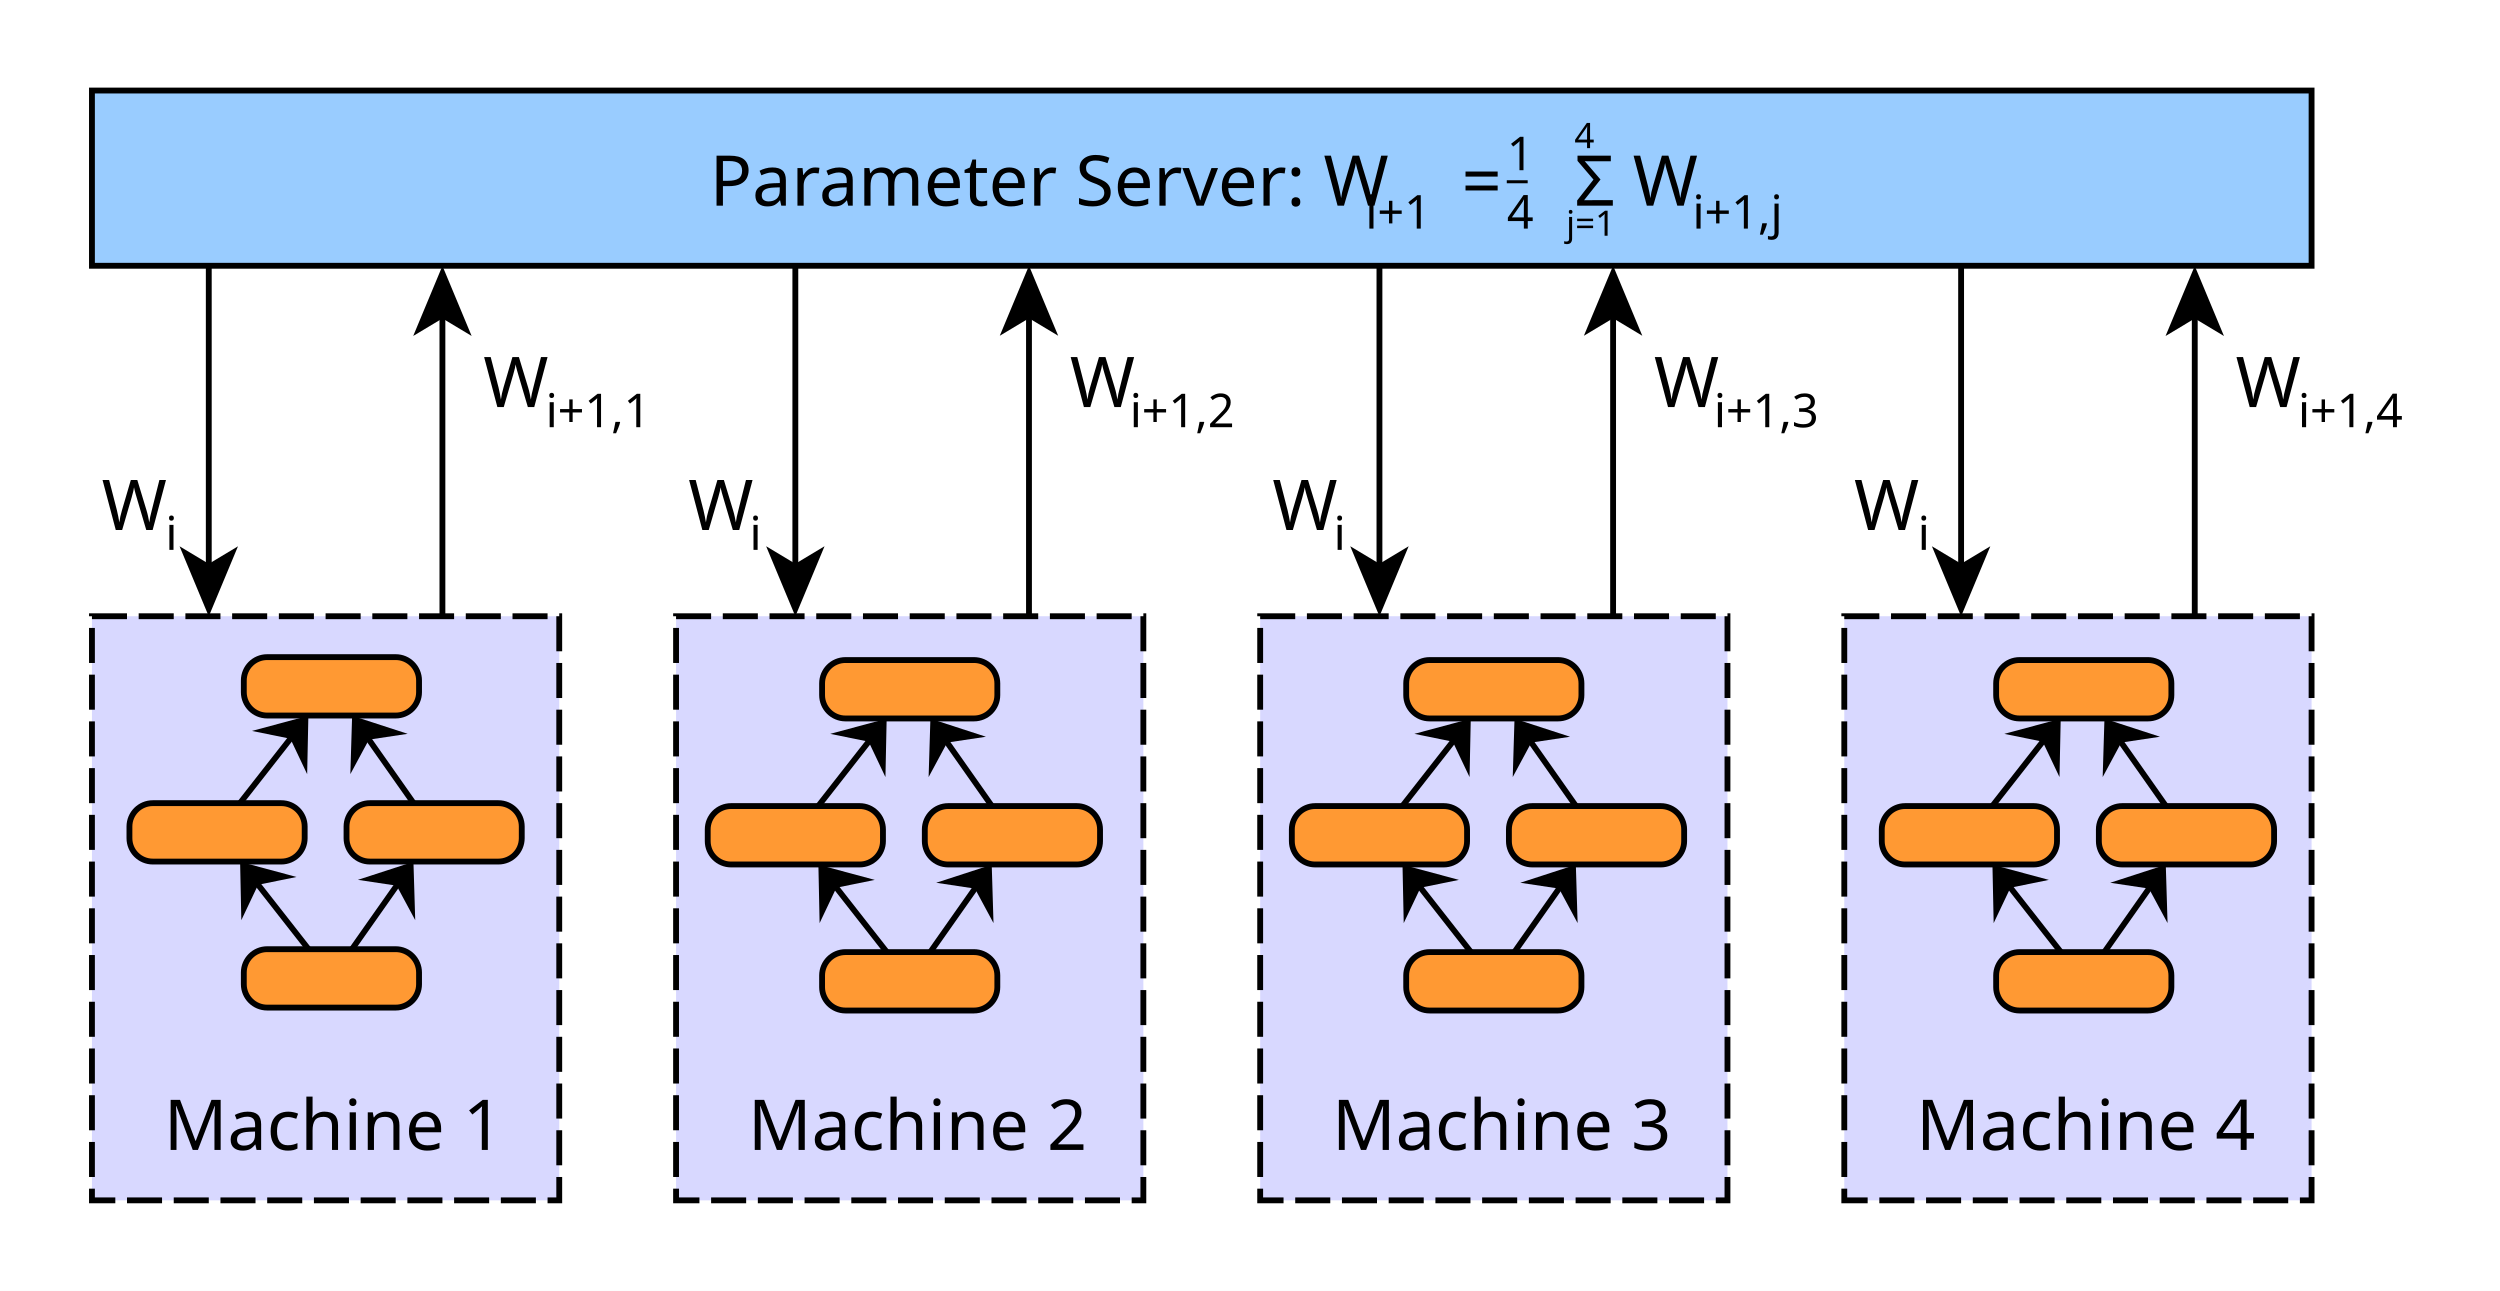
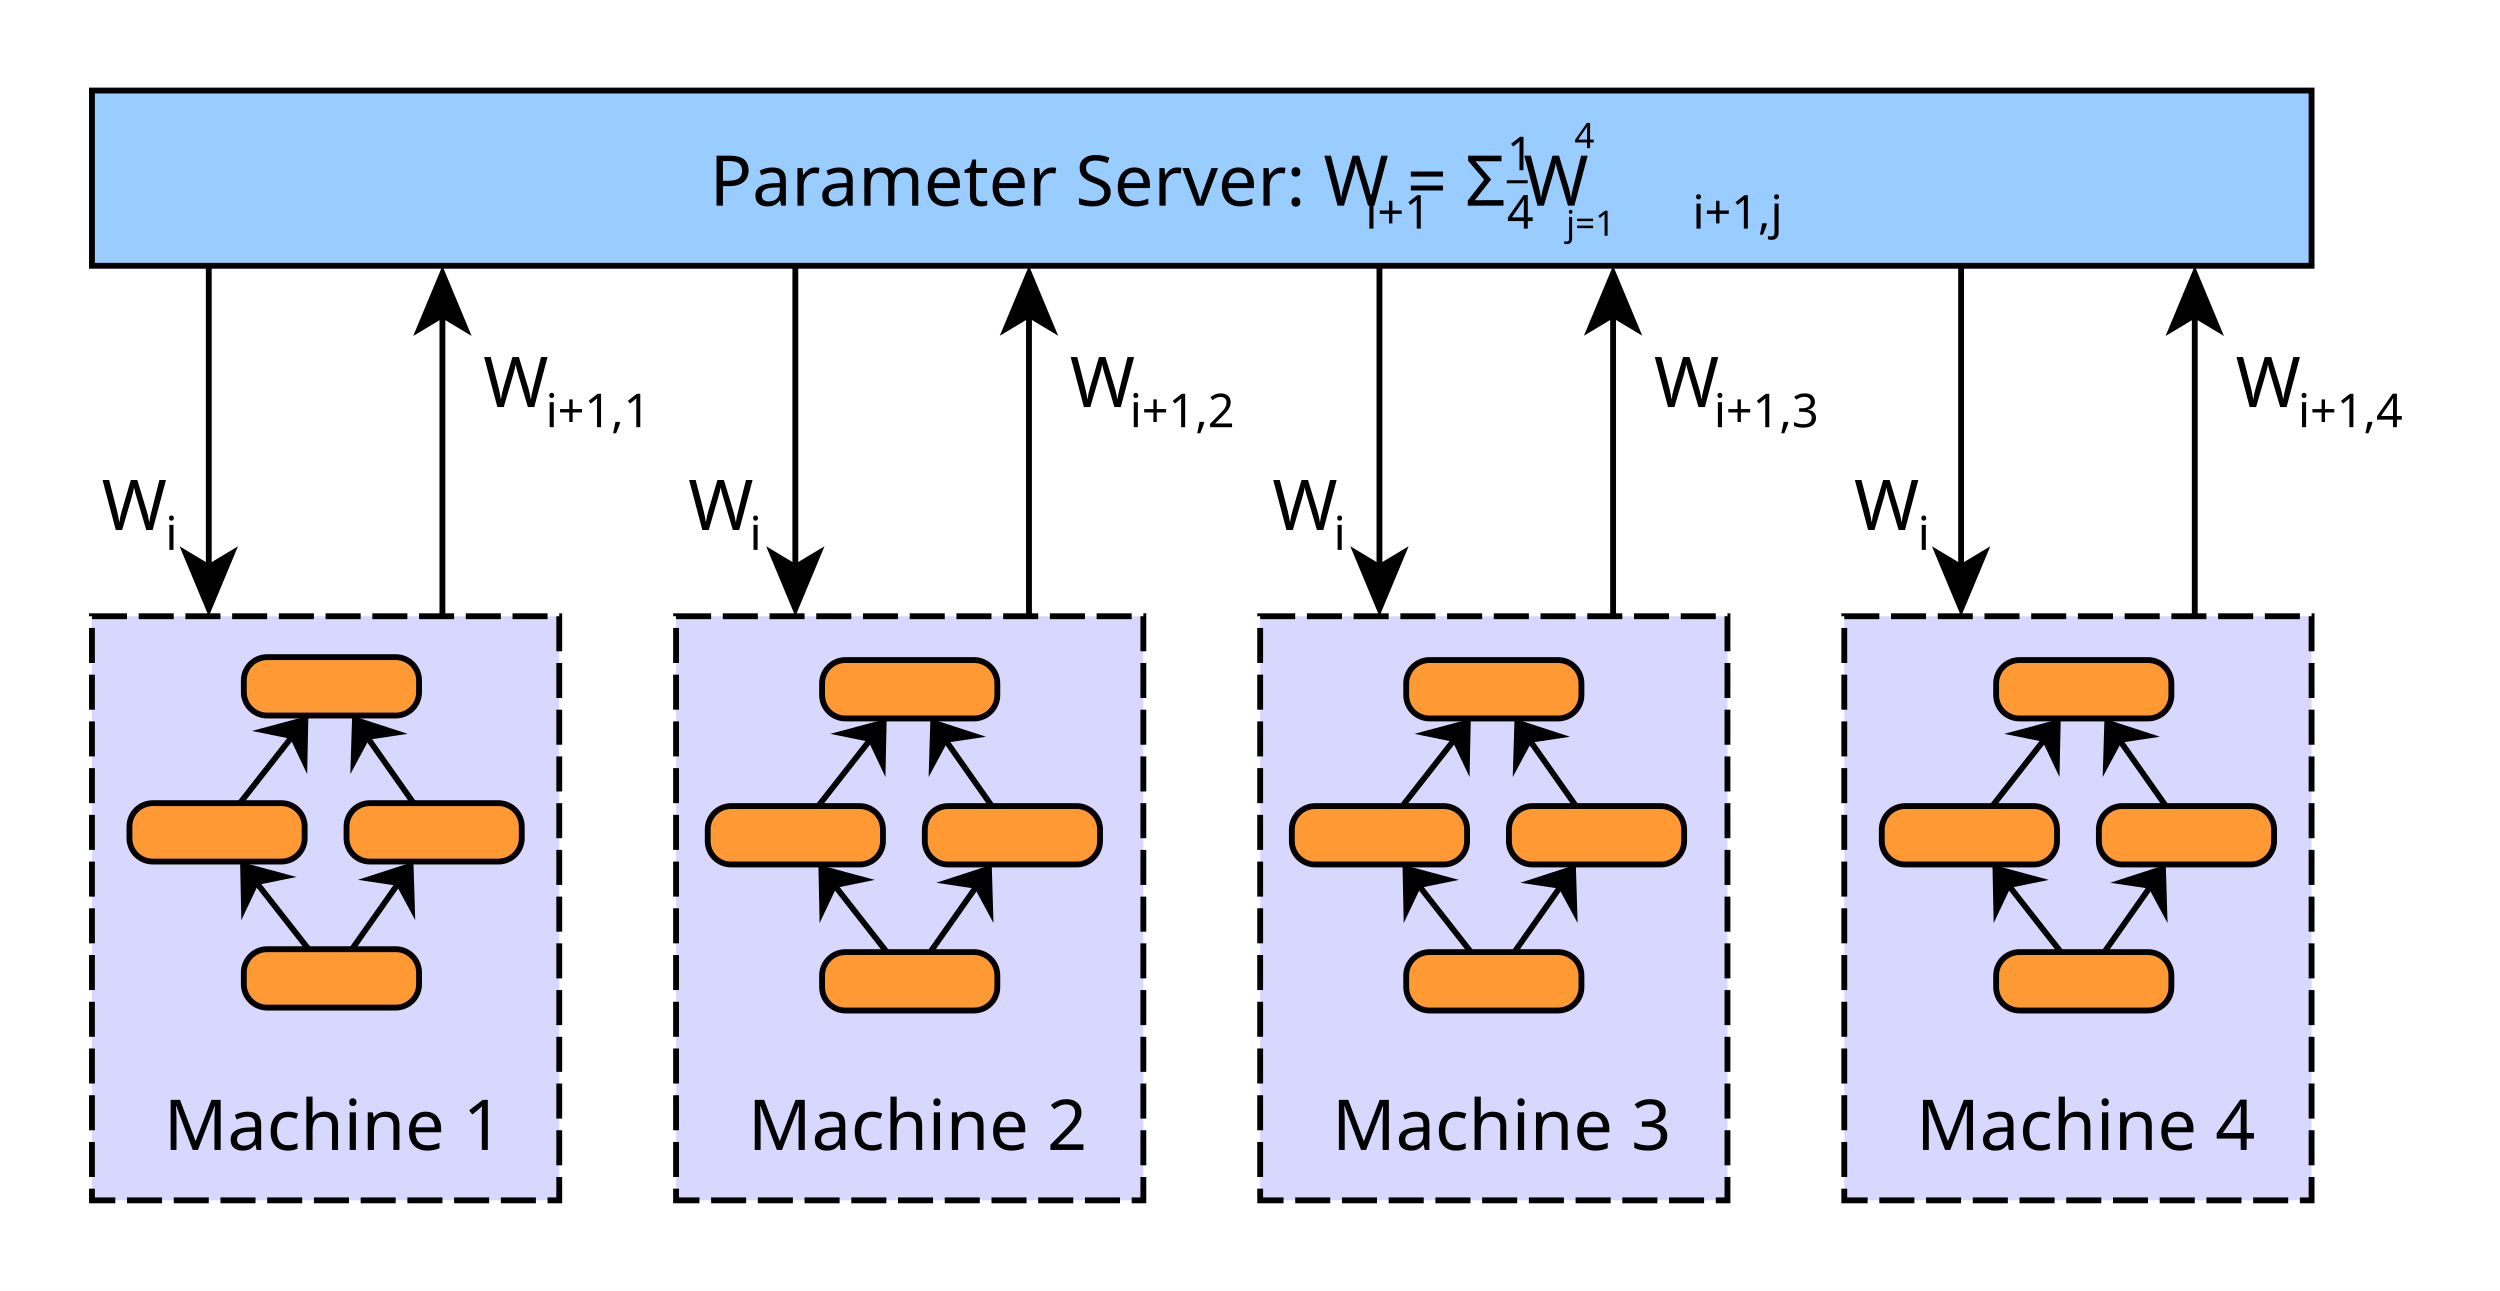
- <svg xmlns="http://www.w3.org/2000/svg" fill-opacity="1" color-rendering="auto" color-interpolation="auto" text-rendering="auto" stroke="black" stroke-linecap="square" width="428" stroke-miterlimit="10" shape-rendering="auto" stroke-opacity="1" fill="black" stroke-dasharray="none" font-weight="normal" stroke-width="1" height="221" font-family="'Dialog'" font-style="normal" stroke-linejoin="miter" font-size="12px" stroke-dashoffset="0" image-rendering="auto">
-   <defs id="genericDefs" />
+ <svg xmlns="http://www.w3.org/2000/svg" width="428" height="221" fill="#000" fill-opacity="1" stroke="#000" stroke-dasharray="none" stroke-dashoffset="0" stroke-linecap="square" stroke-linejoin="miter" stroke-miterlimit="10" stroke-opacity="1" stroke-width="1" color-interpolation="auto" color-rendering="auto" font-family="'Dialog'" font-size="12" font-style="normal" font-weight="normal" image-rendering="auto" shape-rendering="auto" text-rendering="auto">
  <g>
    <defs id="defs1">
-       <clipPath clipPathUnits="userSpaceOnUse" id="clipPath1">
+       <clipPath id="clipPath1" clipPathUnits="userSpaceOnUse">
        <path d="M0 0 L428 0 L428 221 L0 221 L0 0 Z" />
      </clipPath>
-       <clipPath clipPathUnits="userSpaceOnUse" id="clipPath2">
+       <clipPath id="clipPath2" clipPathUnits="userSpaceOnUse">
        <path d="M352 144 L780 144 L780 365 L352 365 L352 144 Z" />
      </clipPath>
    </defs>
-     <g fill="white" text-rendering="geometricPrecision" shape-rendering="geometricPrecision" transform="translate(-352,-144)" stroke="white">
-       <rect x="352" width="428" height="221" y="144" clip-path="url(#clipPath2)" stroke="none" />
-     </g>
-     <g fill="rgb(216,216,255)" text-rendering="geometricPrecision" shape-rendering="geometricPrecision" transform="matrix(1,0,0,1,-352,-144)" stroke="rgb(216,216,255)">
-       <rect x="667.742" width="80" height="100" y="249.5" clip-path="url(#clipPath2)" stroke="none" />
-     </g>
-     <g text-rendering="geometricPrecision" stroke-miterlimit="1.45" shape-rendering="geometricPrecision" font-family="sans-serif" transform="matrix(1,0,0,1,-352,-144)" stroke-linecap="butt">
-       <text x="680.059" xml:space="preserve" y="340.863" clip-path="url(#clipPath2)" stroke="none">Machine 4</text>
-       <rect x="667.742" y="249.5" clip-path="url(#clipPath2)" fill="none" width="80" stroke-dasharray="6,2" height="100" />
-     </g>
-     <g fill="rgb(216,216,255)" text-rendering="geometricPrecision" shape-rendering="geometricPrecision" transform="matrix(1,0,0,1,-352,-144)" stroke="rgb(216,216,255)">
-       <rect x="567.742" width="80" height="100" y="249.5" clip-path="url(#clipPath2)" stroke="none" />
-     </g>
-     <g text-rendering="geometricPrecision" stroke-miterlimit="1.45" shape-rendering="geometricPrecision" font-family="sans-serif" transform="matrix(1,0,0,1,-352,-144)" stroke-linecap="butt">
-       <text x="580.059" xml:space="preserve" y="340.863" clip-path="url(#clipPath2)" stroke="none">Machine 3</text>
-       <rect x="567.742" y="249.5" clip-path="url(#clipPath2)" fill="none" width="80" stroke-dasharray="6,2" height="100" />
-     </g>
-     <g fill="rgb(216,216,255)" text-rendering="geometricPrecision" shape-rendering="geometricPrecision" transform="matrix(1,0,0,1,-352,-144)" stroke="rgb(216,216,255)">
-       <rect x="467.742" width="80" height="100" y="249.5" clip-path="url(#clipPath2)" stroke="none" />
-     </g>
-     <g text-rendering="geometricPrecision" stroke-miterlimit="1.45" shape-rendering="geometricPrecision" font-family="sans-serif" transform="matrix(1,0,0,1,-352,-144)" stroke-linecap="butt">
-       <text x="480.059" xml:space="preserve" y="340.863" clip-path="url(#clipPath2)" stroke="none">Machine 2</text>
-       <rect x="467.742" y="249.5" clip-path="url(#clipPath2)" fill="none" width="80" stroke-dasharray="6,2" height="100" />
-     </g>
-     <g fill="rgb(216,216,255)" text-rendering="geometricPrecision" shape-rendering="geometricPrecision" transform="matrix(1,0,0,1,-352,-144)" stroke="rgb(216,216,255)">
-       <rect x="367.742" width="80" height="100" y="249.5" clip-path="url(#clipPath2)" stroke="none" />
-     </g>
-     <g text-rendering="geometricPrecision" stroke-miterlimit="1.45" shape-rendering="geometricPrecision" font-family="sans-serif" transform="matrix(1,0,0,1,-352,-144)" stroke-linecap="butt">
-       <text x="380.059" xml:space="preserve" y="340.863" clip-path="url(#clipPath2)" stroke="none">Machine 1</text>
-       <rect x="367.742" y="249.5" clip-path="url(#clipPath2)" fill="none" width="80" stroke-dasharray="6,2" height="100" />
-     </g>
-     <g fill="rgb(255,153,51)" text-rendering="geometricPrecision" shape-rendering="geometricPrecision" transform="matrix(1,0,0,1,-352,-144)" stroke="rgb(255,153,51)">
-       <rect x="374.16" y="281.5" clip-path="url(#clipPath2)" width="30" rx="4" ry="4" height="10" stroke="none" />
-     </g>
-     <g text-rendering="geometricPrecision" stroke-miterlimit="1.45" shape-rendering="geometricPrecision" transform="matrix(1,0,0,1,-352,-144)" stroke-linecap="butt">
-       <rect x="374.16" y="281.5" clip-path="url(#clipPath2)" fill="none" width="30" rx="4" ry="4" height="10" />
-     </g>
-     <g fill="rgb(255,153,51)" text-rendering="geometricPrecision" shape-rendering="geometricPrecision" transform="matrix(1,0,0,1,-352,-144)" stroke="rgb(255,153,51)">
-       <rect x="393.74" y="306.5" clip-path="url(#clipPath2)" width="30" rx="4" ry="4" height="10" stroke="none" />
-     </g>
-     <g text-rendering="geometricPrecision" stroke-miterlimit="1.45" shape-rendering="geometricPrecision" transform="matrix(1,0,0,1,-352,-144)" stroke-linecap="butt">
-       <rect x="393.74" y="306.5" clip-path="url(#clipPath2)" fill="none" width="30" rx="4" ry="4" height="10" />
-     </g>
-     <g fill="rgb(255,153,51)" text-rendering="geometricPrecision" shape-rendering="geometricPrecision" transform="matrix(1,0,0,1,-352,-144)" stroke="rgb(255,153,51)">
-       <rect x="411.324" y="281.5" clip-path="url(#clipPath2)" width="30" rx="4" ry="4" height="10" stroke="none" />
-     </g>
-     <g text-rendering="geometricPrecision" stroke-miterlimit="1.45" shape-rendering="geometricPrecision" transform="matrix(1,0,0,1,-352,-144)" stroke-linecap="butt">
-       <rect x="411.324" y="281.5" clip-path="url(#clipPath2)" fill="none" width="30" rx="4" ry="4" height="10" />
-     </g>
-     <g fill="rgb(255,153,51)" text-rendering="geometricPrecision" shape-rendering="geometricPrecision" transform="matrix(1,0,0,1,-352,-144)" stroke="rgb(255,153,51)">
-       <rect x="393.74" y="256.5" clip-path="url(#clipPath2)" width="30" rx="4" ry="4" height="10" stroke="none" />
-     </g>
-     <g text-rendering="geometricPrecision" stroke-miterlimit="1.45" shape-rendering="geometricPrecision" transform="matrix(1,0,0,1,-352,-144)" stroke-linecap="butt">
-       <rect x="393.74" y="256.5" clip-path="url(#clipPath2)" fill="none" width="30" rx="4" ry="4" height="10" />
-     </g>
-     <g fill="rgb(255,153,51)" text-rendering="geometricPrecision" shape-rendering="geometricPrecision" transform="matrix(1,0,0,1,-352,-144)" stroke="rgb(255,153,51)">
-       <rect x="473.162" y="282" clip-path="url(#clipPath2)" width="30" rx="4" ry="4" height="10" stroke="none" />
-     </g>
-     <g text-rendering="geometricPrecision" stroke-miterlimit="1.45" shape-rendering="geometricPrecision" transform="matrix(1,0,0,1,-352,-144)" stroke-linecap="butt">
-       <rect x="473.162" y="282" clip-path="url(#clipPath2)" fill="none" width="30" rx="4" ry="4" height="10" />
-     </g>
-     <g fill="rgb(255,153,51)" text-rendering="geometricPrecision" shape-rendering="geometricPrecision" transform="matrix(1,0,0,1,-352,-144)" stroke="rgb(255,153,51)">
-       <rect x="492.742" y="307" clip-path="url(#clipPath2)" width="30" rx="4" ry="4" height="10" stroke="none" />
-     </g>
-     <g text-rendering="geometricPrecision" stroke-miterlimit="1.45" shape-rendering="geometricPrecision" transform="matrix(1,0,0,1,-352,-144)" stroke-linecap="butt">
-       <rect x="492.742" y="307" clip-path="url(#clipPath2)" fill="none" width="30" rx="4" ry="4" height="10" />
-     </g>
-     <g fill="rgb(255,153,51)" text-rendering="geometricPrecision" shape-rendering="geometricPrecision" transform="matrix(1,0,0,1,-352,-144)" stroke="rgb(255,153,51)">
-       <rect x="510.326" y="282" clip-path="url(#clipPath2)" width="30" rx="4" ry="4" height="10" stroke="none" />
-     </g>
-     <g text-rendering="geometricPrecision" stroke-miterlimit="1.45" shape-rendering="geometricPrecision" transform="matrix(1,0,0,1,-352,-144)" stroke-linecap="butt">
-       <rect x="510.326" y="282" clip-path="url(#clipPath2)" fill="none" width="30" rx="4" ry="4" height="10" />
-     </g>
-     <g fill="rgb(255,153,51)" text-rendering="geometricPrecision" shape-rendering="geometricPrecision" transform="matrix(1,0,0,1,-352,-144)" stroke="rgb(255,153,51)">
-       <rect x="492.742" y="257" clip-path="url(#clipPath2)" width="30" rx="4" ry="4" height="10" stroke="none" />
-     </g>
-     <g text-rendering="geometricPrecision" stroke-miterlimit="1.45" shape-rendering="geometricPrecision" transform="matrix(1,0,0,1,-352,-144)" stroke-linecap="butt">
-       <rect x="492.742" y="257" clip-path="url(#clipPath2)" fill="none" width="30" rx="4" ry="4" height="10" />
-     </g>
-     <g fill="rgb(255,153,51)" text-rendering="geometricPrecision" shape-rendering="geometricPrecision" transform="matrix(1,0,0,1,-352,-144)" stroke="rgb(255,153,51)">
-       <rect x="573.162" y="282" clip-path="url(#clipPath2)" width="30" rx="4" ry="4" height="10" stroke="none" />
-     </g>
-     <g text-rendering="geometricPrecision" stroke-miterlimit="1.45" shape-rendering="geometricPrecision" transform="matrix(1,0,0,1,-352,-144)" stroke-linecap="butt">
-       <rect x="573.162" y="282" clip-path="url(#clipPath2)" fill="none" width="30" rx="4" ry="4" height="10" />
-     </g>
-     <g fill="rgb(255,153,51)" text-rendering="geometricPrecision" shape-rendering="geometricPrecision" transform="matrix(1,0,0,1,-352,-144)" stroke="rgb(255,153,51)">
-       <rect x="592.742" y="307" clip-path="url(#clipPath2)" width="30" rx="4" ry="4" height="10" stroke="none" />
-     </g>
-     <g text-rendering="geometricPrecision" stroke-miterlimit="1.45" shape-rendering="geometricPrecision" transform="matrix(1,0,0,1,-352,-144)" stroke-linecap="butt">
-       <rect x="592.742" y="307" clip-path="url(#clipPath2)" fill="none" width="30" rx="4" ry="4" height="10" />
-     </g>
-     <g fill="rgb(255,153,51)" text-rendering="geometricPrecision" shape-rendering="geometricPrecision" transform="matrix(1,0,0,1,-352,-144)" stroke="rgb(255,153,51)">
-       <rect x="610.326" y="282" clip-path="url(#clipPath2)" width="30" rx="4" ry="4" height="10" stroke="none" />
-     </g>
-     <g text-rendering="geometricPrecision" stroke-miterlimit="1.45" shape-rendering="geometricPrecision" transform="matrix(1,0,0,1,-352,-144)" stroke-linecap="butt">
-       <rect x="610.326" y="282" clip-path="url(#clipPath2)" fill="none" width="30" rx="4" ry="4" height="10" />
-     </g>
-     <g fill="rgb(255,153,51)" text-rendering="geometricPrecision" shape-rendering="geometricPrecision" transform="matrix(1,0,0,1,-352,-144)" stroke="rgb(255,153,51)">
-       <rect x="592.742" y="257" clip-path="url(#clipPath2)" width="30" rx="4" ry="4" height="10" stroke="none" />
-     </g>
-     <g text-rendering="geometricPrecision" stroke-miterlimit="1.45" shape-rendering="geometricPrecision" transform="matrix(1,0,0,1,-352,-144)" stroke-linecap="butt">
-       <rect x="592.742" y="257" clip-path="url(#clipPath2)" fill="none" width="30" rx="4" ry="4" height="10" />
-     </g>
-     <g fill="rgb(255,153,51)" text-rendering="geometricPrecision" shape-rendering="geometricPrecision" transform="matrix(1,0,0,1,-352,-144)" stroke="rgb(255,153,51)">
-       <rect x="674.16" y="282" clip-path="url(#clipPath2)" width="30" rx="4" ry="4" height="10" stroke="none" />
-     </g>
-     <g text-rendering="geometricPrecision" stroke-miterlimit="1.45" shape-rendering="geometricPrecision" transform="matrix(1,0,0,1,-352,-144)" stroke-linecap="butt">
-       <rect x="674.16" y="282" clip-path="url(#clipPath2)" fill="none" width="30" rx="4" ry="4" height="10" />
-     </g>
-     <g fill="rgb(255,153,51)" text-rendering="geometricPrecision" shape-rendering="geometricPrecision" transform="matrix(1,0,0,1,-352,-144)" stroke="rgb(255,153,51)">
-       <rect x="693.74" y="307" clip-path="url(#clipPath2)" width="30" rx="4" ry="4" height="10" stroke="none" />
-     </g>
-     <g text-rendering="geometricPrecision" stroke-miterlimit="1.45" shape-rendering="geometricPrecision" transform="matrix(1,0,0,1,-352,-144)" stroke-linecap="butt">
-       <rect x="693.74" y="307" clip-path="url(#clipPath2)" fill="none" width="30" rx="4" ry="4" height="10" />
-     </g>
-     <g fill="rgb(255,153,51)" text-rendering="geometricPrecision" shape-rendering="geometricPrecision" transform="matrix(1,0,0,1,-352,-144)" stroke="rgb(255,153,51)">
-       <rect x="711.324" y="282" clip-path="url(#clipPath2)" width="30" rx="4" ry="4" height="10" stroke="none" />
-     </g>
-     <g text-rendering="geometricPrecision" stroke-miterlimit="1.45" shape-rendering="geometricPrecision" transform="matrix(1,0,0,1,-352,-144)" stroke-linecap="butt">
-       <rect x="711.324" y="282" clip-path="url(#clipPath2)" fill="none" width="30" rx="4" ry="4" height="10" />
-     </g>
-     <g fill="rgb(255,153,51)" text-rendering="geometricPrecision" shape-rendering="geometricPrecision" transform="matrix(1,0,0,1,-352,-144)" stroke="rgb(255,153,51)">
-       <rect x="693.74" y="257" clip-path="url(#clipPath2)" width="30" rx="4" ry="4" height="10" stroke="none" />
-     </g>
-     <g text-rendering="geometricPrecision" stroke-miterlimit="1.45" shape-rendering="geometricPrecision" transform="matrix(1,0,0,1,-352,-144)" stroke-linecap="butt">
-       <rect x="693.74" y="257" clip-path="url(#clipPath2)" fill="none" width="30" rx="4" ry="4" height="10" />
-     </g>
-     <g fill="rgb(153,204,255)" text-rendering="geometricPrecision" shape-rendering="geometricPrecision" transform="matrix(1,0,0,1,-352,-144)" stroke="rgb(153,204,255)">
-       <rect x="367.742" width="380" height="30" y="159.5" clip-path="url(#clipPath2)" stroke="none" />
-     </g>
-     <g text-rendering="geometricPrecision" stroke-miterlimit="1.45" shape-rendering="geometricPrecision" font-family="sans-serif" transform="matrix(1,0,0,1,-352,-144)" stroke-linecap="butt">
-       <text x="473.516" xml:space="preserve" y="179.214" clip-path="url(#clipPath2)" stroke="none">Parameter Server: W    =    Σ W</text>
-       <rect fill="none" x="367.742" width="380" height="30" y="159.5" clip-path="url(#clipPath2)" />
-       <text x="380.311" xml:space="preserve" font-size="8px" y="238.143" clip-path="url(#clipPath2)" stroke="none">i</text>
-       <text x="445.415" xml:space="preserve" font-size="8px" y="217.143" clip-path="url(#clipPath2)" stroke="none">i+1,1</text>
-       <text x="480.311" xml:space="preserve" font-size="8px" y="238.143" clip-path="url(#clipPath2)" stroke="none">i</text>
-       <text x="580.311" xml:space="preserve" font-size="8px" y="238.143" clip-path="url(#clipPath2)" stroke="none">i</text>
-       <text x="680.311" xml:space="preserve" font-size="8px" y="238.143" clip-path="url(#clipPath2)" stroke="none">i</text>
-       <text x="545.415" xml:space="preserve" font-size="8px" y="217.143" clip-path="url(#clipPath2)" stroke="none">i+1,2</text>
-       <text x="645.415" xml:space="preserve" font-size="8px" y="217.143" clip-path="url(#clipPath2)" stroke="none">i+1,3</text>
-       <text x="745.415" xml:space="preserve" font-size="8px" y="217.143" clip-path="url(#clipPath2)" stroke="none">i+1,4</text>
-       <text x="585.751" xml:space="preserve" font-size="8px" y="183.143" clip-path="url(#clipPath2)" stroke="none">i+1</text>
-       <text x="620.113" xml:space="preserve" font-size="6px" y="184.357" clip-path="url(#clipPath2)" stroke="none">j=1</text>
-       <text x="621.532" xml:space="preserve" font-size="6px" y="169.357" clip-path="url(#clipPath2)" stroke="none">4</text>
-       <text x="641.751" xml:space="preserve" font-size="8px" y="183.143" clip-path="url(#clipPath2)" stroke="none">i+1,j</text>
-       <text x="609.975" xml:space="preserve" font-size="8px" y="183.143" clip-path="url(#clipPath2)" stroke="none">4</text>
-       <text x="609.975" xml:space="preserve" font-size="8px" y="173.143" clip-path="url(#clipPath2)" stroke="none">1</text>
-       <text x="609.975" xml:space="preserve" font-size="8px" y="174.143" clip-path="url(#clipPath2)" stroke="none">_</text>
+     <g fill="#fff" stroke="#fff" shape-rendering="geometricPrecision" text-rendering="geometricPrecision" transform="translate(-352,-144)">
+       <rect width="428" height="221" x="352" y="144" stroke="none" clip-path="url(#clipPath2)" />
+     </g>
+     <g fill="#D8D8FF" stroke="#D8D8FF" shape-rendering="geometricPrecision" text-rendering="geometricPrecision" transform="matrix(1,0,0,1,-352,-144)">
+       <rect width="80" height="100" x="667.742" y="249.5" stroke="none" clip-path="url(#clipPath2)" />
+     </g>
+     <g stroke-linecap="butt" stroke-miterlimit="1.45" font-family="sans-serif" shape-rendering="geometricPrecision" text-rendering="geometricPrecision" transform="matrix(1,0,0,1,-352,-144)">
+       <text x="680.059" y="340.863" stroke="none" clip-path="url(#clipPath2)" xml:space="preserve">Machine 4</text>
+       <rect width="80" height="100" x="667.742" y="249.5" fill="none" stroke-dasharray="6 2" clip-path="url(#clipPath2)" />
+     </g>
+     <g fill="#D8D8FF" stroke="#D8D8FF" shape-rendering="geometricPrecision" text-rendering="geometricPrecision" transform="matrix(1,0,0,1,-352,-144)">
+       <rect width="80" height="100" x="567.742" y="249.5" stroke="none" clip-path="url(#clipPath2)" />
+     </g>
+     <g stroke-linecap="butt" stroke-miterlimit="1.45" font-family="sans-serif" shape-rendering="geometricPrecision" text-rendering="geometricPrecision" transform="matrix(1,0,0,1,-352,-144)">
+       <text x="580.059" y="340.863" stroke="none" clip-path="url(#clipPath2)" xml:space="preserve">Machine 3</text>
+       <rect width="80" height="100" x="567.742" y="249.5" fill="none" stroke-dasharray="6 2" clip-path="url(#clipPath2)" />
+     </g>
+     <g fill="#D8D8FF" stroke="#D8D8FF" shape-rendering="geometricPrecision" text-rendering="geometricPrecision" transform="matrix(1,0,0,1,-352,-144)">
+       <rect width="80" height="100" x="467.742" y="249.5" stroke="none" clip-path="url(#clipPath2)" />
+     </g>
+     <g stroke-linecap="butt" stroke-miterlimit="1.45" font-family="sans-serif" shape-rendering="geometricPrecision" text-rendering="geometricPrecision" transform="matrix(1,0,0,1,-352,-144)">
+       <text x="480.059" y="340.863" stroke="none" clip-path="url(#clipPath2)" xml:space="preserve">Machine 2</text>
+       <rect width="80" height="100" x="467.742" y="249.5" fill="none" stroke-dasharray="6 2" clip-path="url(#clipPath2)" />
+     </g>
+     <g fill="#D8D8FF" stroke="#D8D8FF" shape-rendering="geometricPrecision" text-rendering="geometricPrecision" transform="matrix(1,0,0,1,-352,-144)">
+       <rect width="80" height="100" x="367.742" y="249.5" stroke="none" clip-path="url(#clipPath2)" />
+     </g>
+     <g stroke-linecap="butt" stroke-miterlimit="1.45" font-family="sans-serif" shape-rendering="geometricPrecision" text-rendering="geometricPrecision" transform="matrix(1,0,0,1,-352,-144)">
+       <text x="380.059" y="340.863" stroke="none" clip-path="url(#clipPath2)" xml:space="preserve">Machine 1</text>
+       <rect width="80" height="100" x="367.742" y="249.5" fill="none" stroke-dasharray="6 2" clip-path="url(#clipPath2)" />
+     </g>
+     <g fill="#F93" stroke="#F93" shape-rendering="geometricPrecision" text-rendering="geometricPrecision" transform="matrix(1,0,0,1,-352,-144)">
+       <rect width="30" height="10" x="374.16" y="281.5" stroke="none" clip-path="url(#clipPath2)" rx="4" ry="4" />
+     </g>
+     <g stroke-linecap="butt" stroke-miterlimit="1.45" shape-rendering="geometricPrecision" text-rendering="geometricPrecision" transform="matrix(1,0,0,1,-352,-144)">
+       <rect width="30" height="10" x="374.16" y="281.5" fill="none" clip-path="url(#clipPath2)" rx="4" ry="4" />
+     </g>
+     <g fill="#F93" stroke="#F93" shape-rendering="geometricPrecision" text-rendering="geometricPrecision" transform="matrix(1,0,0,1,-352,-144)">
+       <rect width="30" height="10" x="393.74" y="306.5" stroke="none" clip-path="url(#clipPath2)" rx="4" ry="4" />
+     </g>
+     <g stroke-linecap="butt" stroke-miterlimit="1.45" shape-rendering="geometricPrecision" text-rendering="geometricPrecision" transform="matrix(1,0,0,1,-352,-144)">
+       <rect width="30" height="10" x="393.74" y="306.5" fill="none" clip-path="url(#clipPath2)" rx="4" ry="4" />
+     </g>
+     <g fill="#F93" stroke="#F93" shape-rendering="geometricPrecision" text-rendering="geometricPrecision" transform="matrix(1,0,0,1,-352,-144)">
+       <rect width="30" height="10" x="411.324" y="281.5" stroke="none" clip-path="url(#clipPath2)" rx="4" ry="4" />
+     </g>
+     <g stroke-linecap="butt" stroke-miterlimit="1.45" shape-rendering="geometricPrecision" text-rendering="geometricPrecision" transform="matrix(1,0,0,1,-352,-144)">
+       <rect width="30" height="10" x="411.324" y="281.5" fill="none" clip-path="url(#clipPath2)" rx="4" ry="4" />
+     </g>
+     <g fill="#F93" stroke="#F93" shape-rendering="geometricPrecision" text-rendering="geometricPrecision" transform="matrix(1,0,0,1,-352,-144)">
+       <rect width="30" height="10" x="393.74" y="256.5" stroke="none" clip-path="url(#clipPath2)" rx="4" ry="4" />
+     </g>
+     <g stroke-linecap="butt" stroke-miterlimit="1.45" shape-rendering="geometricPrecision" text-rendering="geometricPrecision" transform="matrix(1,0,0,1,-352,-144)">
+       <rect width="30" height="10" x="393.74" y="256.5" fill="none" clip-path="url(#clipPath2)" rx="4" ry="4" />
+     </g>
+     <g fill="#F93" stroke="#F93" shape-rendering="geometricPrecision" text-rendering="geometricPrecision" transform="matrix(1,0,0,1,-352,-144)">
+       <rect width="30" height="10" x="473.162" y="282" stroke="none" clip-path="url(#clipPath2)" rx="4" ry="4" />
+     </g>
+     <g stroke-linecap="butt" stroke-miterlimit="1.45" shape-rendering="geometricPrecision" text-rendering="geometricPrecision" transform="matrix(1,0,0,1,-352,-144)">
+       <rect width="30" height="10" x="473.162" y="282" fill="none" clip-path="url(#clipPath2)" rx="4" ry="4" />
+     </g>
+     <g fill="#F93" stroke="#F93" shape-rendering="geometricPrecision" text-rendering="geometricPrecision" transform="matrix(1,0,0,1,-352,-144)">
+       <rect width="30" height="10" x="492.742" y="307" stroke="none" clip-path="url(#clipPath2)" rx="4" ry="4" />
+     </g>
+     <g stroke-linecap="butt" stroke-miterlimit="1.45" shape-rendering="geometricPrecision" text-rendering="geometricPrecision" transform="matrix(1,0,0,1,-352,-144)">
+       <rect width="30" height="10" x="492.742" y="307" fill="none" clip-path="url(#clipPath2)" rx="4" ry="4" />
+     </g>
+     <g fill="#F93" stroke="#F93" shape-rendering="geometricPrecision" text-rendering="geometricPrecision" transform="matrix(1,0,0,1,-352,-144)">
+       <rect width="30" height="10" x="510.326" y="282" stroke="none" clip-path="url(#clipPath2)" rx="4" ry="4" />
+     </g>
+     <g stroke-linecap="butt" stroke-miterlimit="1.45" shape-rendering="geometricPrecision" text-rendering="geometricPrecision" transform="matrix(1,0,0,1,-352,-144)">
+       <rect width="30" height="10" x="510.326" y="282" fill="none" clip-path="url(#clipPath2)" rx="4" ry="4" />
+     </g>
+     <g fill="#F93" stroke="#F93" shape-rendering="geometricPrecision" text-rendering="geometricPrecision" transform="matrix(1,0,0,1,-352,-144)">
+       <rect width="30" height="10" x="492.742" y="257" stroke="none" clip-path="url(#clipPath2)" rx="4" ry="4" />
+     </g>
+     <g stroke-linecap="butt" stroke-miterlimit="1.45" shape-rendering="geometricPrecision" text-rendering="geometricPrecision" transform="matrix(1,0,0,1,-352,-144)">
+       <rect width="30" height="10" x="492.742" y="257" fill="none" clip-path="url(#clipPath2)" rx="4" ry="4" />
+     </g>
+     <g fill="#F93" stroke="#F93" shape-rendering="geometricPrecision" text-rendering="geometricPrecision" transform="matrix(1,0,0,1,-352,-144)">
+       <rect width="30" height="10" x="573.162" y="282" stroke="none" clip-path="url(#clipPath2)" rx="4" ry="4" />
+     </g>
+     <g stroke-linecap="butt" stroke-miterlimit="1.45" shape-rendering="geometricPrecision" text-rendering="geometricPrecision" transform="matrix(1,0,0,1,-352,-144)">
+       <rect width="30" height="10" x="573.162" y="282" fill="none" clip-path="url(#clipPath2)" rx="4" ry="4" />
+     </g>
+     <g fill="#F93" stroke="#F93" shape-rendering="geometricPrecision" text-rendering="geometricPrecision" transform="matrix(1,0,0,1,-352,-144)">
+       <rect width="30" height="10" x="592.742" y="307" stroke="none" clip-path="url(#clipPath2)" rx="4" ry="4" />
+     </g>
+     <g stroke-linecap="butt" stroke-miterlimit="1.45" shape-rendering="geometricPrecision" text-rendering="geometricPrecision" transform="matrix(1,0,0,1,-352,-144)">
+       <rect width="30" height="10" x="592.742" y="307" fill="none" clip-path="url(#clipPath2)" rx="4" ry="4" />
+     </g>
+     <g fill="#F93" stroke="#F93" shape-rendering="geometricPrecision" text-rendering="geometricPrecision" transform="matrix(1,0,0,1,-352,-144)">
+       <rect width="30" height="10" x="610.326" y="282" stroke="none" clip-path="url(#clipPath2)" rx="4" ry="4" />
+     </g>
+     <g stroke-linecap="butt" stroke-miterlimit="1.45" shape-rendering="geometricPrecision" text-rendering="geometricPrecision" transform="matrix(1,0,0,1,-352,-144)">
+       <rect width="30" height="10" x="610.326" y="282" fill="none" clip-path="url(#clipPath2)" rx="4" ry="4" />
+     </g>
+     <g fill="#F93" stroke="#F93" shape-rendering="geometricPrecision" text-rendering="geometricPrecision" transform="matrix(1,0,0,1,-352,-144)">
+       <rect width="30" height="10" x="592.742" y="257" stroke="none" clip-path="url(#clipPath2)" rx="4" ry="4" />
+     </g>
+     <g stroke-linecap="butt" stroke-miterlimit="1.45" shape-rendering="geometricPrecision" text-rendering="geometricPrecision" transform="matrix(1,0,0,1,-352,-144)">
+       <rect width="30" height="10" x="592.742" y="257" fill="none" clip-path="url(#clipPath2)" rx="4" ry="4" />
+     </g>
+     <g fill="#F93" stroke="#F93" shape-rendering="geometricPrecision" text-rendering="geometricPrecision" transform="matrix(1,0,0,1,-352,-144)">
+       <rect width="30" height="10" x="674.16" y="282" stroke="none" clip-path="url(#clipPath2)" rx="4" ry="4" />
+     </g>
+     <g stroke-linecap="butt" stroke-miterlimit="1.45" shape-rendering="geometricPrecision" text-rendering="geometricPrecision" transform="matrix(1,0,0,1,-352,-144)">
+       <rect width="30" height="10" x="674.16" y="282" fill="none" clip-path="url(#clipPath2)" rx="4" ry="4" />
+     </g>
+     <g fill="#F93" stroke="#F93" shape-rendering="geometricPrecision" text-rendering="geometricPrecision" transform="matrix(1,0,0,1,-352,-144)">
+       <rect width="30" height="10" x="693.74" y="307" stroke="none" clip-path="url(#clipPath2)" rx="4" ry="4" />
+     </g>
+     <g stroke-linecap="butt" stroke-miterlimit="1.45" shape-rendering="geometricPrecision" text-rendering="geometricPrecision" transform="matrix(1,0,0,1,-352,-144)">
+       <rect width="30" height="10" x="693.74" y="307" fill="none" clip-path="url(#clipPath2)" rx="4" ry="4" />
+     </g>
+     <g fill="#F93" stroke="#F93" shape-rendering="geometricPrecision" text-rendering="geometricPrecision" transform="matrix(1,0,0,1,-352,-144)">
+       <rect width="30" height="10" x="711.324" y="282" stroke="none" clip-path="url(#clipPath2)" rx="4" ry="4" />
+     </g>
+     <g stroke-linecap="butt" stroke-miterlimit="1.45" shape-rendering="geometricPrecision" text-rendering="geometricPrecision" transform="matrix(1,0,0,1,-352,-144)">
+       <rect width="30" height="10" x="711.324" y="282" fill="none" clip-path="url(#clipPath2)" rx="4" ry="4" />
+     </g>
+     <g fill="#F93" stroke="#F93" shape-rendering="geometricPrecision" text-rendering="geometricPrecision" transform="matrix(1,0,0,1,-352,-144)">
+       <rect width="30" height="10" x="693.74" y="257" stroke="none" clip-path="url(#clipPath2)" rx="4" ry="4" />
+     </g>
+     <g stroke-linecap="butt" stroke-miterlimit="1.45" shape-rendering="geometricPrecision" text-rendering="geometricPrecision" transform="matrix(1,0,0,1,-352,-144)">
+       <rect width="30" height="10" x="693.74" y="257" fill="none" clip-path="url(#clipPath2)" rx="4" ry="4" />
+     </g>
+     <g fill="#9CF" stroke="#9CF" shape-rendering="geometricPrecision" text-rendering="geometricPrecision" transform="matrix(1,0,0,1,-352,-144)">
+       <rect width="380" height="30" x="367.742" y="159.5" stroke="none" clip-path="url(#clipPath2)" />
+     </g>
+     <g stroke-linecap="butt" stroke-miterlimit="1.45" font-family="sans-serif" shape-rendering="geometricPrecision" text-rendering="geometricPrecision" transform="matrix(1,0,0,1,-352,-144)">
+       <text x="473.516" y="179.214" stroke="none" clip-path="url(#clipPath2)" xml:space="preserve">Parameter Server: W = Σ W</text>
+       <rect width="380" height="30" x="367.742" y="159.5" fill="none" clip-path="url(#clipPath2)" />
+       <text x="380.311" y="238.143" stroke="none" clip-path="url(#clipPath2)" font-size="8" xml:space="preserve">i</text>
+       <text x="445.415" y="217.143" stroke="none" clip-path="url(#clipPath2)" font-size="8" xml:space="preserve">i+1,1</text>
+       <text x="480.311" y="238.143" stroke="none" clip-path="url(#clipPath2)" font-size="8" xml:space="preserve">i</text>
+       <text x="580.311" y="238.143" stroke="none" clip-path="url(#clipPath2)" font-size="8" xml:space="preserve">i</text>
+       <text x="680.311" y="238.143" stroke="none" clip-path="url(#clipPath2)" font-size="8" xml:space="preserve">i</text>
+       <text x="545.415" y="217.143" stroke="none" clip-path="url(#clipPath2)" font-size="8" xml:space="preserve">i+1,2</text>
+       <text x="645.415" y="217.143" stroke="none" clip-path="url(#clipPath2)" font-size="8" xml:space="preserve">i+1,3</text>
+       <text x="745.415" y="217.143" stroke="none" clip-path="url(#clipPath2)" font-size="8" xml:space="preserve">i+1,4</text>
+       <text x="585.751" y="183.143" stroke="none" clip-path="url(#clipPath2)" font-size="8" xml:space="preserve">i+1</text>
+       <text x="620.113" y="184.357" stroke="none" clip-path="url(#clipPath2)" font-size="6" xml:space="preserve">j=1</text>
+       <text x="621.532" y="169.357" stroke="none" clip-path="url(#clipPath2)" font-size="6" xml:space="preserve">4</text>
+       <text x="641.751" y="183.143" stroke="none" clip-path="url(#clipPath2)" font-size="8" xml:space="preserve">i+1,j</text>
+       <text x="609.975" y="183.143" stroke="none" clip-path="url(#clipPath2)" font-size="8" xml:space="preserve">4</text>
+       <text x="609.975" y="173.143" stroke="none" clip-path="url(#clipPath2)" font-size="8" xml:space="preserve">1</text>
+       <text x="609.975" y="174.143" stroke="none" clip-path="url(#clipPath2)" font-size="8" xml:space="preserve">_</text>
      <path fill="none" d="M404.82 306.495 L395.572 294.687" clip-path="url(#clipPath2)" />
-       <path d="M393.106 291.538 L393.315 301.536 L396.189 295.474 L402.762 294.136 Z" clip-path="url(#clipPath2)" stroke="none" />
+       <path stroke="none" d="M393.106 291.538 L393.315 301.536 L396.189 295.474 L402.762 294.136 Z" clip-path="url(#clipPath2)" />
      <path fill="none" d="M412.26 306.495 L420.479 294.81" clip-path="url(#clipPath2)" />
-       <path d="M422.781 291.538 L413.271 294.63 L419.904 295.627 L423.086 301.533 Z" clip-path="url(#clipPath2)" stroke="none" />
+       <path stroke="none" d="M422.781 291.538 L413.271 294.63 L419.904 295.627 L423.086 301.533 Z" clip-path="url(#clipPath2)" />
      <path fill="none" d="M393.08 281.495 L402.328 269.687" clip-path="url(#clipPath2)" />
-       <path d="M404.794 266.538 L395.138 269.136 L401.711 270.474 L404.585 276.536 Z" clip-path="url(#clipPath2)" stroke="none" />
+       <path stroke="none" d="M404.794 266.538 L395.138 269.136 L401.711 270.474 L404.585 276.536 Z" clip-path="url(#clipPath2)" />
      <path fill="none" d="M422.804 281.495 L414.585 269.81" clip-path="url(#clipPath2)" />
-       <path d="M412.283 266.538 L411.978 276.533 L415.16 270.627 L421.793 269.63 Z" clip-path="url(#clipPath2)" stroke="none" />
+       <path stroke="none" d="M412.283 266.538 L411.978 276.533 L415.16 270.627 L421.793 269.63 Z" clip-path="url(#clipPath2)" />
      <path fill="none" d="M503.822 306.995 L494.574 295.187" clip-path="url(#clipPath2)" />
-       <path d="M492.108 292.038 L492.317 302.036 L495.191 295.974 L501.764 294.637 Z" clip-path="url(#clipPath2)" stroke="none" />
+       <path stroke="none" d="M492.108 292.038 L492.317 302.036 L495.191 295.974 L501.764 294.637 Z" clip-path="url(#clipPath2)" />
      <path fill="none" d="M511.262 306.995 L519.481 295.31" clip-path="url(#clipPath2)" />
-       <path d="M521.783 292.038 L512.273 295.13 L518.906 296.127 L522.088 302.033 Z" clip-path="url(#clipPath2)" stroke="none" />
+       <path stroke="none" d="M521.783 292.038 L512.273 295.13 L518.906 296.127 L522.088 302.033 Z" clip-path="url(#clipPath2)" />
      <path fill="none" d="M492.082 281.995 L501.33 270.187" clip-path="url(#clipPath2)" />
-       <path d="M503.796 267.038 L494.14 269.637 L500.713 270.974 L503.587 277.036 Z" clip-path="url(#clipPath2)" stroke="none" />
+       <path stroke="none" d="M503.796 267.038 L494.14 269.637 L500.713 270.974 L503.587 277.036 Z" clip-path="url(#clipPath2)" />
      <path fill="none" d="M521.806 281.995 L513.587 270.31" clip-path="url(#clipPath2)" />
-       <path d="M511.285 267.038 L510.98 277.033 L514.162 271.127 L520.795 270.13 Z" clip-path="url(#clipPath2)" stroke="none" />
+       <path stroke="none" d="M511.285 267.038 L510.98 277.033 L514.162 271.127 L520.795 270.13 Z" clip-path="url(#clipPath2)" />
      <path fill="none" d="M603.822 306.995 L594.574 295.187" clip-path="url(#clipPath2)" />
-       <path d="M592.108 292.038 L592.317 302.036 L595.191 295.974 L601.764 294.636 Z" clip-path="url(#clipPath2)" stroke="none" />
+       <path stroke="none" d="M592.108 292.038 L592.317 302.036 L595.191 295.974 L601.764 294.636 Z" clip-path="url(#clipPath2)" />
      <path fill="none" d="M611.262 306.995 L619.481 295.31" clip-path="url(#clipPath2)" />
-       <path d="M621.783 292.038 L612.273 295.13 L618.906 296.127 L622.088 302.033 Z" clip-path="url(#clipPath2)" stroke="none" />
+       <path stroke="none" d="M621.783 292.038 L612.273 295.13 L618.906 296.127 L622.088 302.033 Z" clip-path="url(#clipPath2)" />
      <path fill="none" d="M592.082 281.995 L601.33 270.187" clip-path="url(#clipPath2)" />
-       <path d="M603.796 267.038 L594.14 269.636 L600.713 270.974 L603.587 277.036 Z" clip-path="url(#clipPath2)" stroke="none" />
+       <path stroke="none" d="M603.796 267.038 L594.14 269.636 L600.713 270.974 L603.587 277.036 Z" clip-path="url(#clipPath2)" />
      <path fill="none" d="M621.806 281.995 L613.587 270.31" clip-path="url(#clipPath2)" />
-       <path d="M611.285 267.038 L610.98 277.033 L614.162 271.127 L620.795 270.13 Z" clip-path="url(#clipPath2)" stroke="none" />
+       <path stroke="none" d="M611.285 267.038 L610.98 277.033 L614.162 271.127 L620.795 270.13 Z" clip-path="url(#clipPath2)" />
      <path fill="none" d="M704.82 306.995 L695.572 295.187" clip-path="url(#clipPath2)" />
-       <path d="M693.106 292.038 L693.315 302.036 L696.189 295.974 L702.762 294.637 Z" clip-path="url(#clipPath2)" stroke="none" />
+       <path stroke="none" d="M693.106 292.038 L693.315 302.036 L696.189 295.974 L702.762 294.637 Z" clip-path="url(#clipPath2)" />
      <path fill="none" d="M712.26 306.995 L720.479 295.31" clip-path="url(#clipPath2)" />
-       <path d="M722.781 292.038 L713.27 295.13 L719.904 296.127 L723.086 302.033 Z" clip-path="url(#clipPath2)" stroke="none" />
+       <path stroke="none" d="M722.781 292.038 L713.27 295.13 L719.904 296.127 L723.086 302.033 Z" clip-path="url(#clipPath2)" />
      <path fill="none" d="M693.08 281.995 L702.328 270.187" clip-path="url(#clipPath2)" />
-       <path d="M704.794 267.038 L695.138 269.637 L701.711 270.974 L704.585 277.036 Z" clip-path="url(#clipPath2)" stroke="none" />
+       <path stroke="none" d="M704.794 267.038 L695.138 269.637 L701.711 270.974 L704.585 277.036 Z" clip-path="url(#clipPath2)" />
      <path fill="none" d="M722.804 281.995 L714.585 270.31" clip-path="url(#clipPath2)" />
-       <path d="M712.283 267.038 L711.978 277.033 L715.16 271.127 L721.793 270.13 Z" clip-path="url(#clipPath2)" stroke="none" />
+       <path stroke="none" d="M712.283 267.038 L711.978 277.033 L715.16 271.127 L721.793 270.13 Z" clip-path="url(#clipPath2)" />
      <path fill="none" d="M387.742 189.522 L387.742 241.526" clip-path="url(#clipPath2)" />
-       <path d="M387.742 249.526 L392.742 237.526 L387.742 240.526 L382.742 237.526 Z" clip-path="url(#clipPath2)" stroke="none" />
-       <text x="369.416" xml:space="preserve" y="234.738" clip-path="url(#clipPath2)" stroke="none">W</text>
+       <path stroke="none" d="M387.742 249.526 L392.742 237.526 L387.742 240.526 L382.742 237.526 Z" clip-path="url(#clipPath2)" />
+       <text x="369.416" y="234.738" stroke="none" clip-path="url(#clipPath2)" xml:space="preserve">W</text>
      <path fill="none" d="M427.742 249.519 L427.742 197.515" clip-path="url(#clipPath2)" />
-       <path d="M427.742 189.515 L422.742 201.515 L427.742 198.515 L432.742 201.515 Z" clip-path="url(#clipPath2)" stroke="none" />
-       <text x="434.742" xml:space="preserve" y="213.69" clip-path="url(#clipPath2)" stroke="none">W</text>
+       <path stroke="none" d="M427.742 189.515 L422.742 201.515 L427.742 198.515 L432.742 201.515 Z" clip-path="url(#clipPath2)" />
+       <text x="434.742" y="213.69" stroke="none" clip-path="url(#clipPath2)" xml:space="preserve">W</text>
      <path fill="none" d="M488.162 189.472 L488.162 241.516" clip-path="url(#clipPath2)" />
-       <path d="M488.162 249.516 L493.162 237.516 L488.162 240.516 L483.162 237.516 Z" clip-path="url(#clipPath2)" stroke="none" />
-       <text x="469.836" xml:space="preserve" y="234.738" clip-path="url(#clipPath2)" stroke="none">W</text>
+       <path stroke="none" d="M488.162 249.516 L493.162 237.516 L488.162 240.516 L483.162 237.516 Z" clip-path="url(#clipPath2)" />
+       <text x="469.836" y="234.738" stroke="none" clip-path="url(#clipPath2)" xml:space="preserve">W</text>
      <path fill="none" d="M528.162 249.515 L528.162 197.481" clip-path="url(#clipPath2)" />
-       <path d="M528.162 189.481 L523.162 201.481 L528.162 198.481 L533.162 201.481 Z" clip-path="url(#clipPath2)" stroke="none" />
-       <text x="535.162" xml:space="preserve" y="213.69" clip-path="url(#clipPath2)" stroke="none">W</text>
+       <path stroke="none" d="M528.162 189.481 L523.162 201.481 L528.162 198.481 L533.162 201.481 Z" clip-path="url(#clipPath2)" />
+       <text x="535.162" y="213.69" stroke="none" clip-path="url(#clipPath2)" xml:space="preserve">W</text>
      <path fill="none" d="M588.162 189.48 L588.162 241.518" clip-path="url(#clipPath2)" />
-       <path d="M588.162 249.518 L593.162 237.518 L588.162 240.518 L583.162 237.518 Z" clip-path="url(#clipPath2)" stroke="none" />
-       <text x="569.836" xml:space="preserve" y="234.738" clip-path="url(#clipPath2)" stroke="none">W</text>
+       <path stroke="none" d="M588.162 249.518 L593.162 237.518 L588.162 240.518 L583.162 237.518 Z" clip-path="url(#clipPath2)" />
+       <text x="569.836" y="234.738" stroke="none" clip-path="url(#clipPath2)" xml:space="preserve">W</text>
      <path fill="none" d="M628.162 249.515 L628.162 197.481" clip-path="url(#clipPath2)" />
-       <path d="M628.162 189.481 L623.162 201.481 L628.162 198.481 L633.162 201.481 Z" clip-path="url(#clipPath2)" stroke="none" />
-       <text x="635.162" xml:space="preserve" y="213.69" clip-path="url(#clipPath2)" stroke="none">W</text>
+       <path stroke="none" d="M628.162 189.481 L623.162 201.481 L628.162 198.481 L633.162 201.481 Z" clip-path="url(#clipPath2)" />
+       <text x="635.162" y="213.69" stroke="none" clip-path="url(#clipPath2)" xml:space="preserve">W</text>
      <path fill="none" d="M687.742 189.492 L687.742 241.52" clip-path="url(#clipPath2)" />
-       <path d="M687.742 249.52 L692.742 237.52 L687.742 240.52 L682.742 237.52 Z" clip-path="url(#clipPath2)" stroke="none" />
-       <text x="669.416" xml:space="preserve" y="234.738" clip-path="url(#clipPath2)" stroke="none">W</text>
+       <path stroke="none" d="M687.742 249.52 L692.742 237.52 L687.742 240.52 L682.742 237.52 Z" clip-path="url(#clipPath2)" />
+       <text x="669.416" y="234.738" stroke="none" clip-path="url(#clipPath2)" xml:space="preserve">W</text>
      <path fill="none" d="M727.742 249.527 L727.742 197.524" clip-path="url(#clipPath2)" />
-       <path d="M727.742 189.524 L722.742 201.524 L727.742 198.524 L732.742 201.524 Z" clip-path="url(#clipPath2)" stroke="none" />
-       <text x="734.742" xml:space="preserve" y="213.69" clip-path="url(#clipPath2)" stroke="none">W</text>
+       <path stroke="none" d="M727.742 189.524 L722.742 201.524 L727.742 198.524 L732.742 201.524 Z" clip-path="url(#clipPath2)" />
+       <text x="734.742" y="213.69" stroke="none" clip-path="url(#clipPath2)" xml:space="preserve">W</text>
    </g>
  </g>
</svg>
